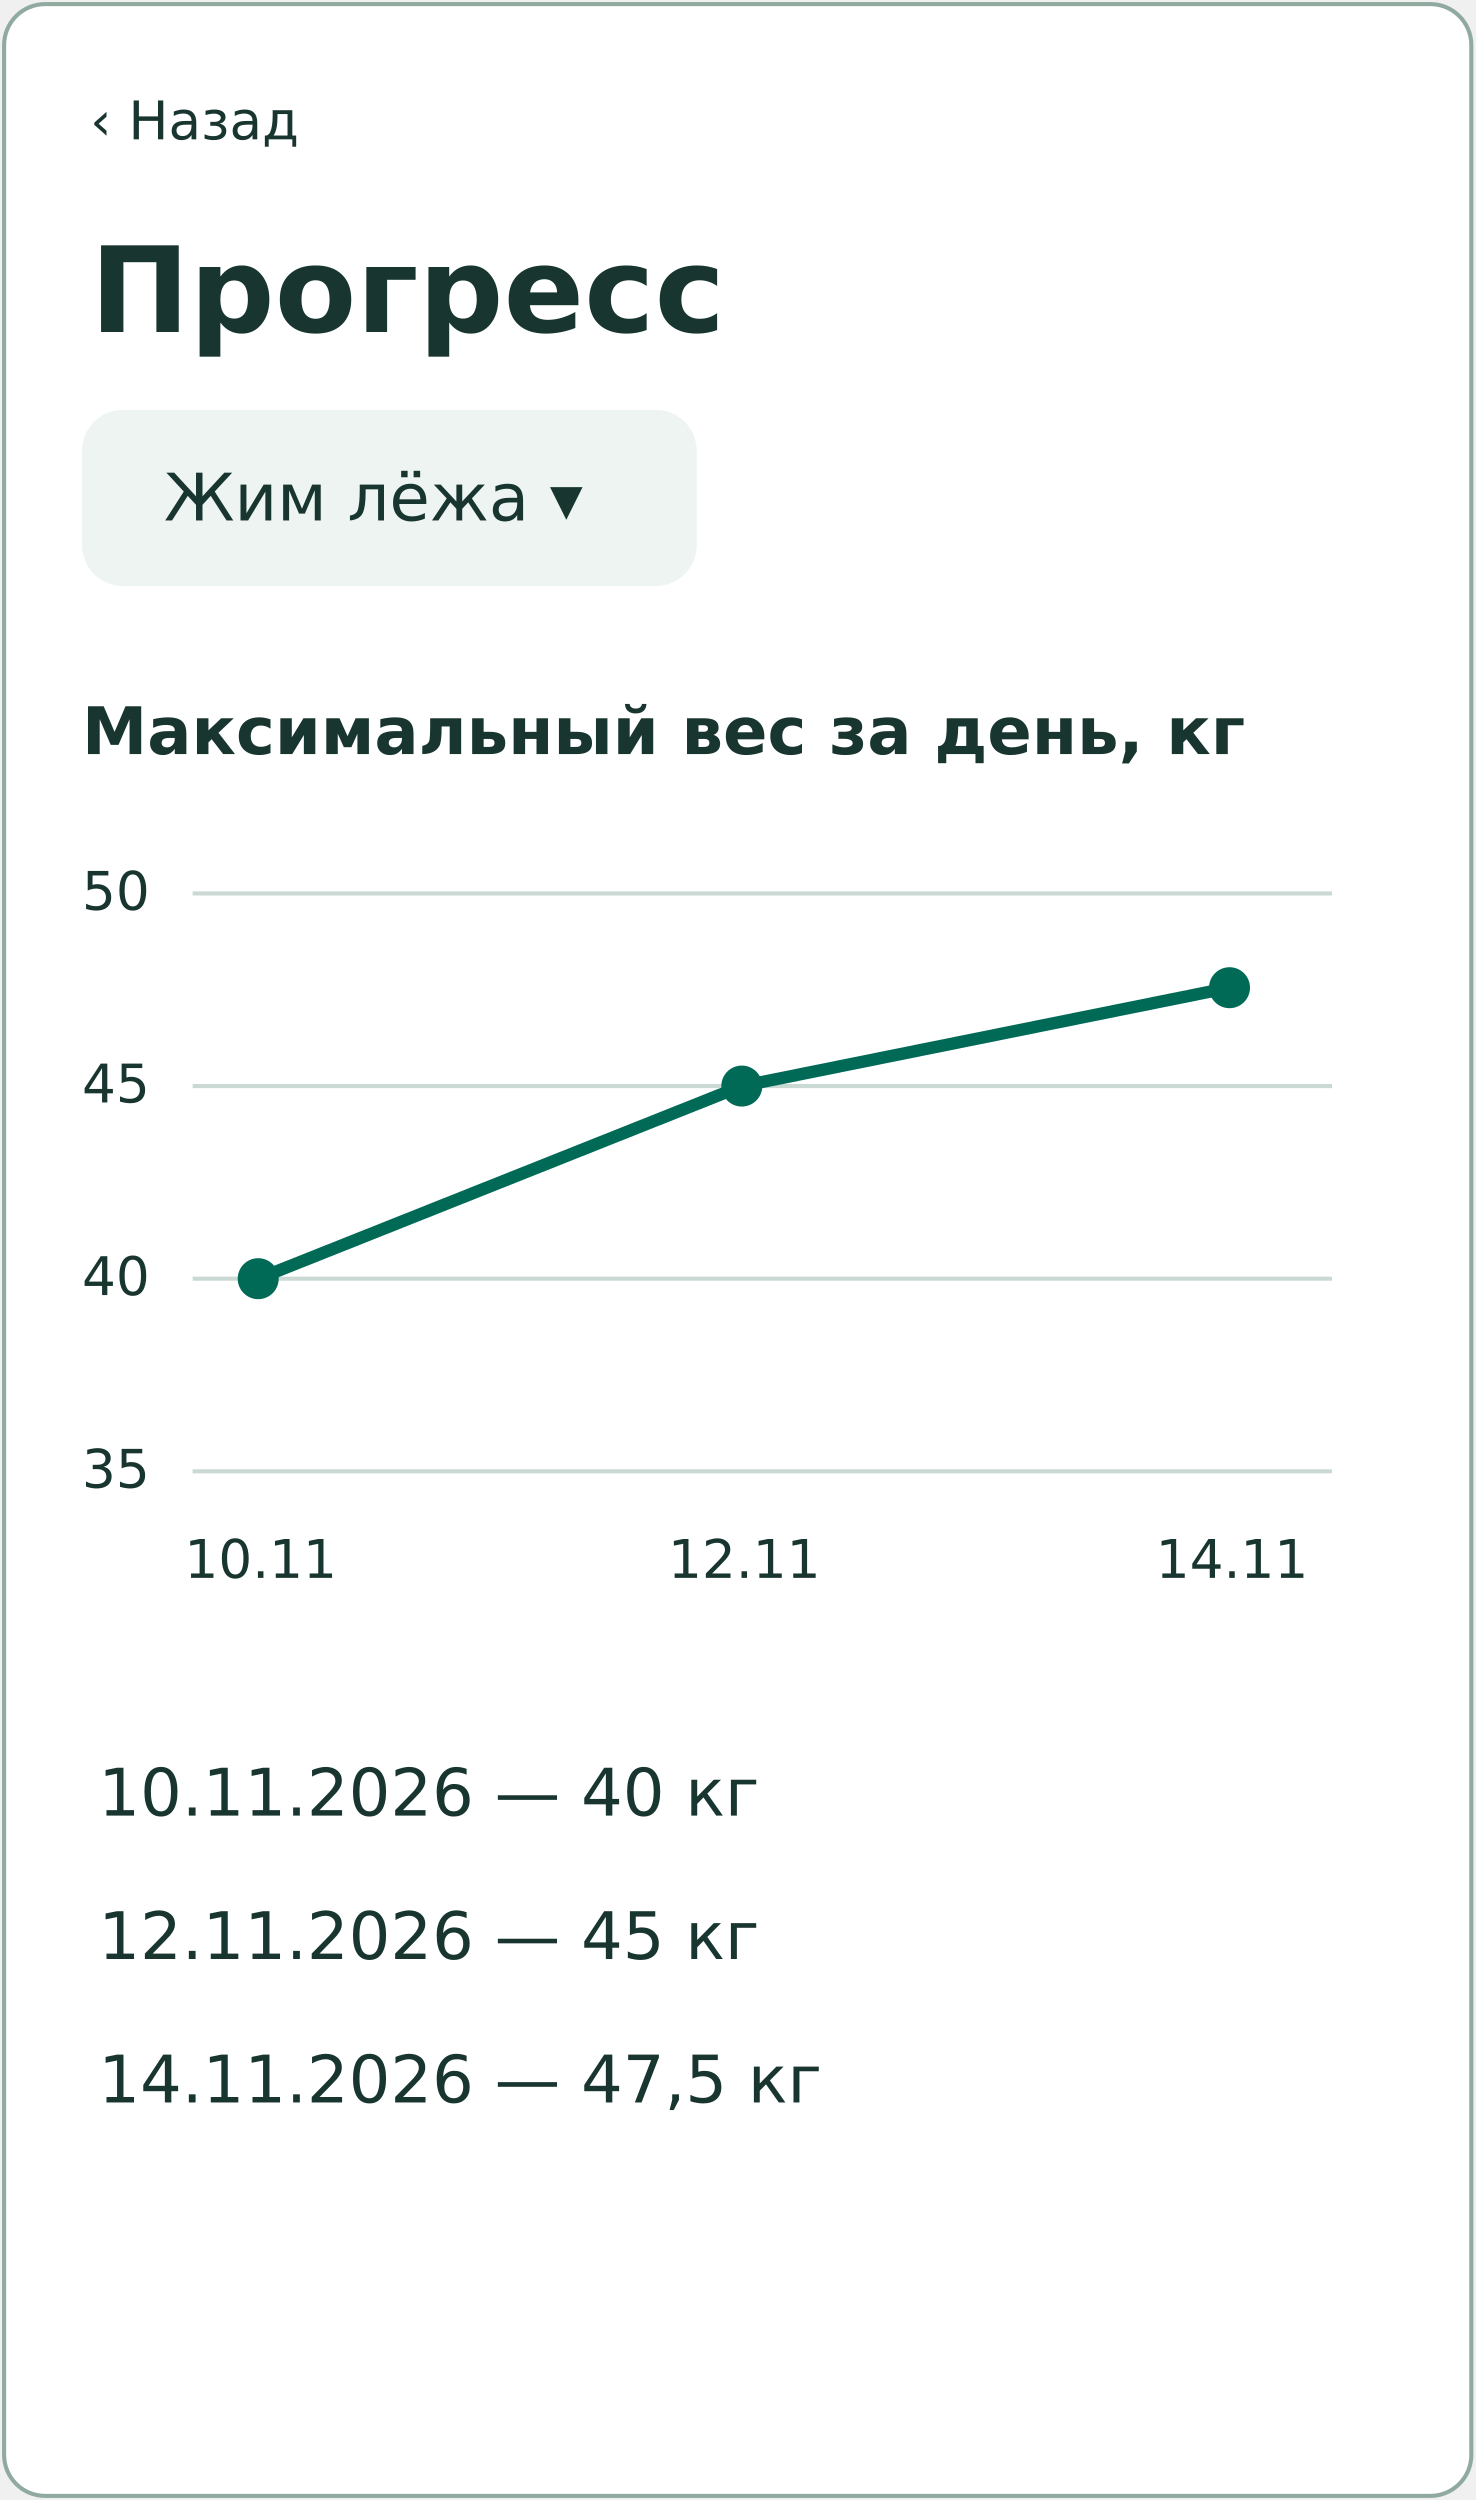
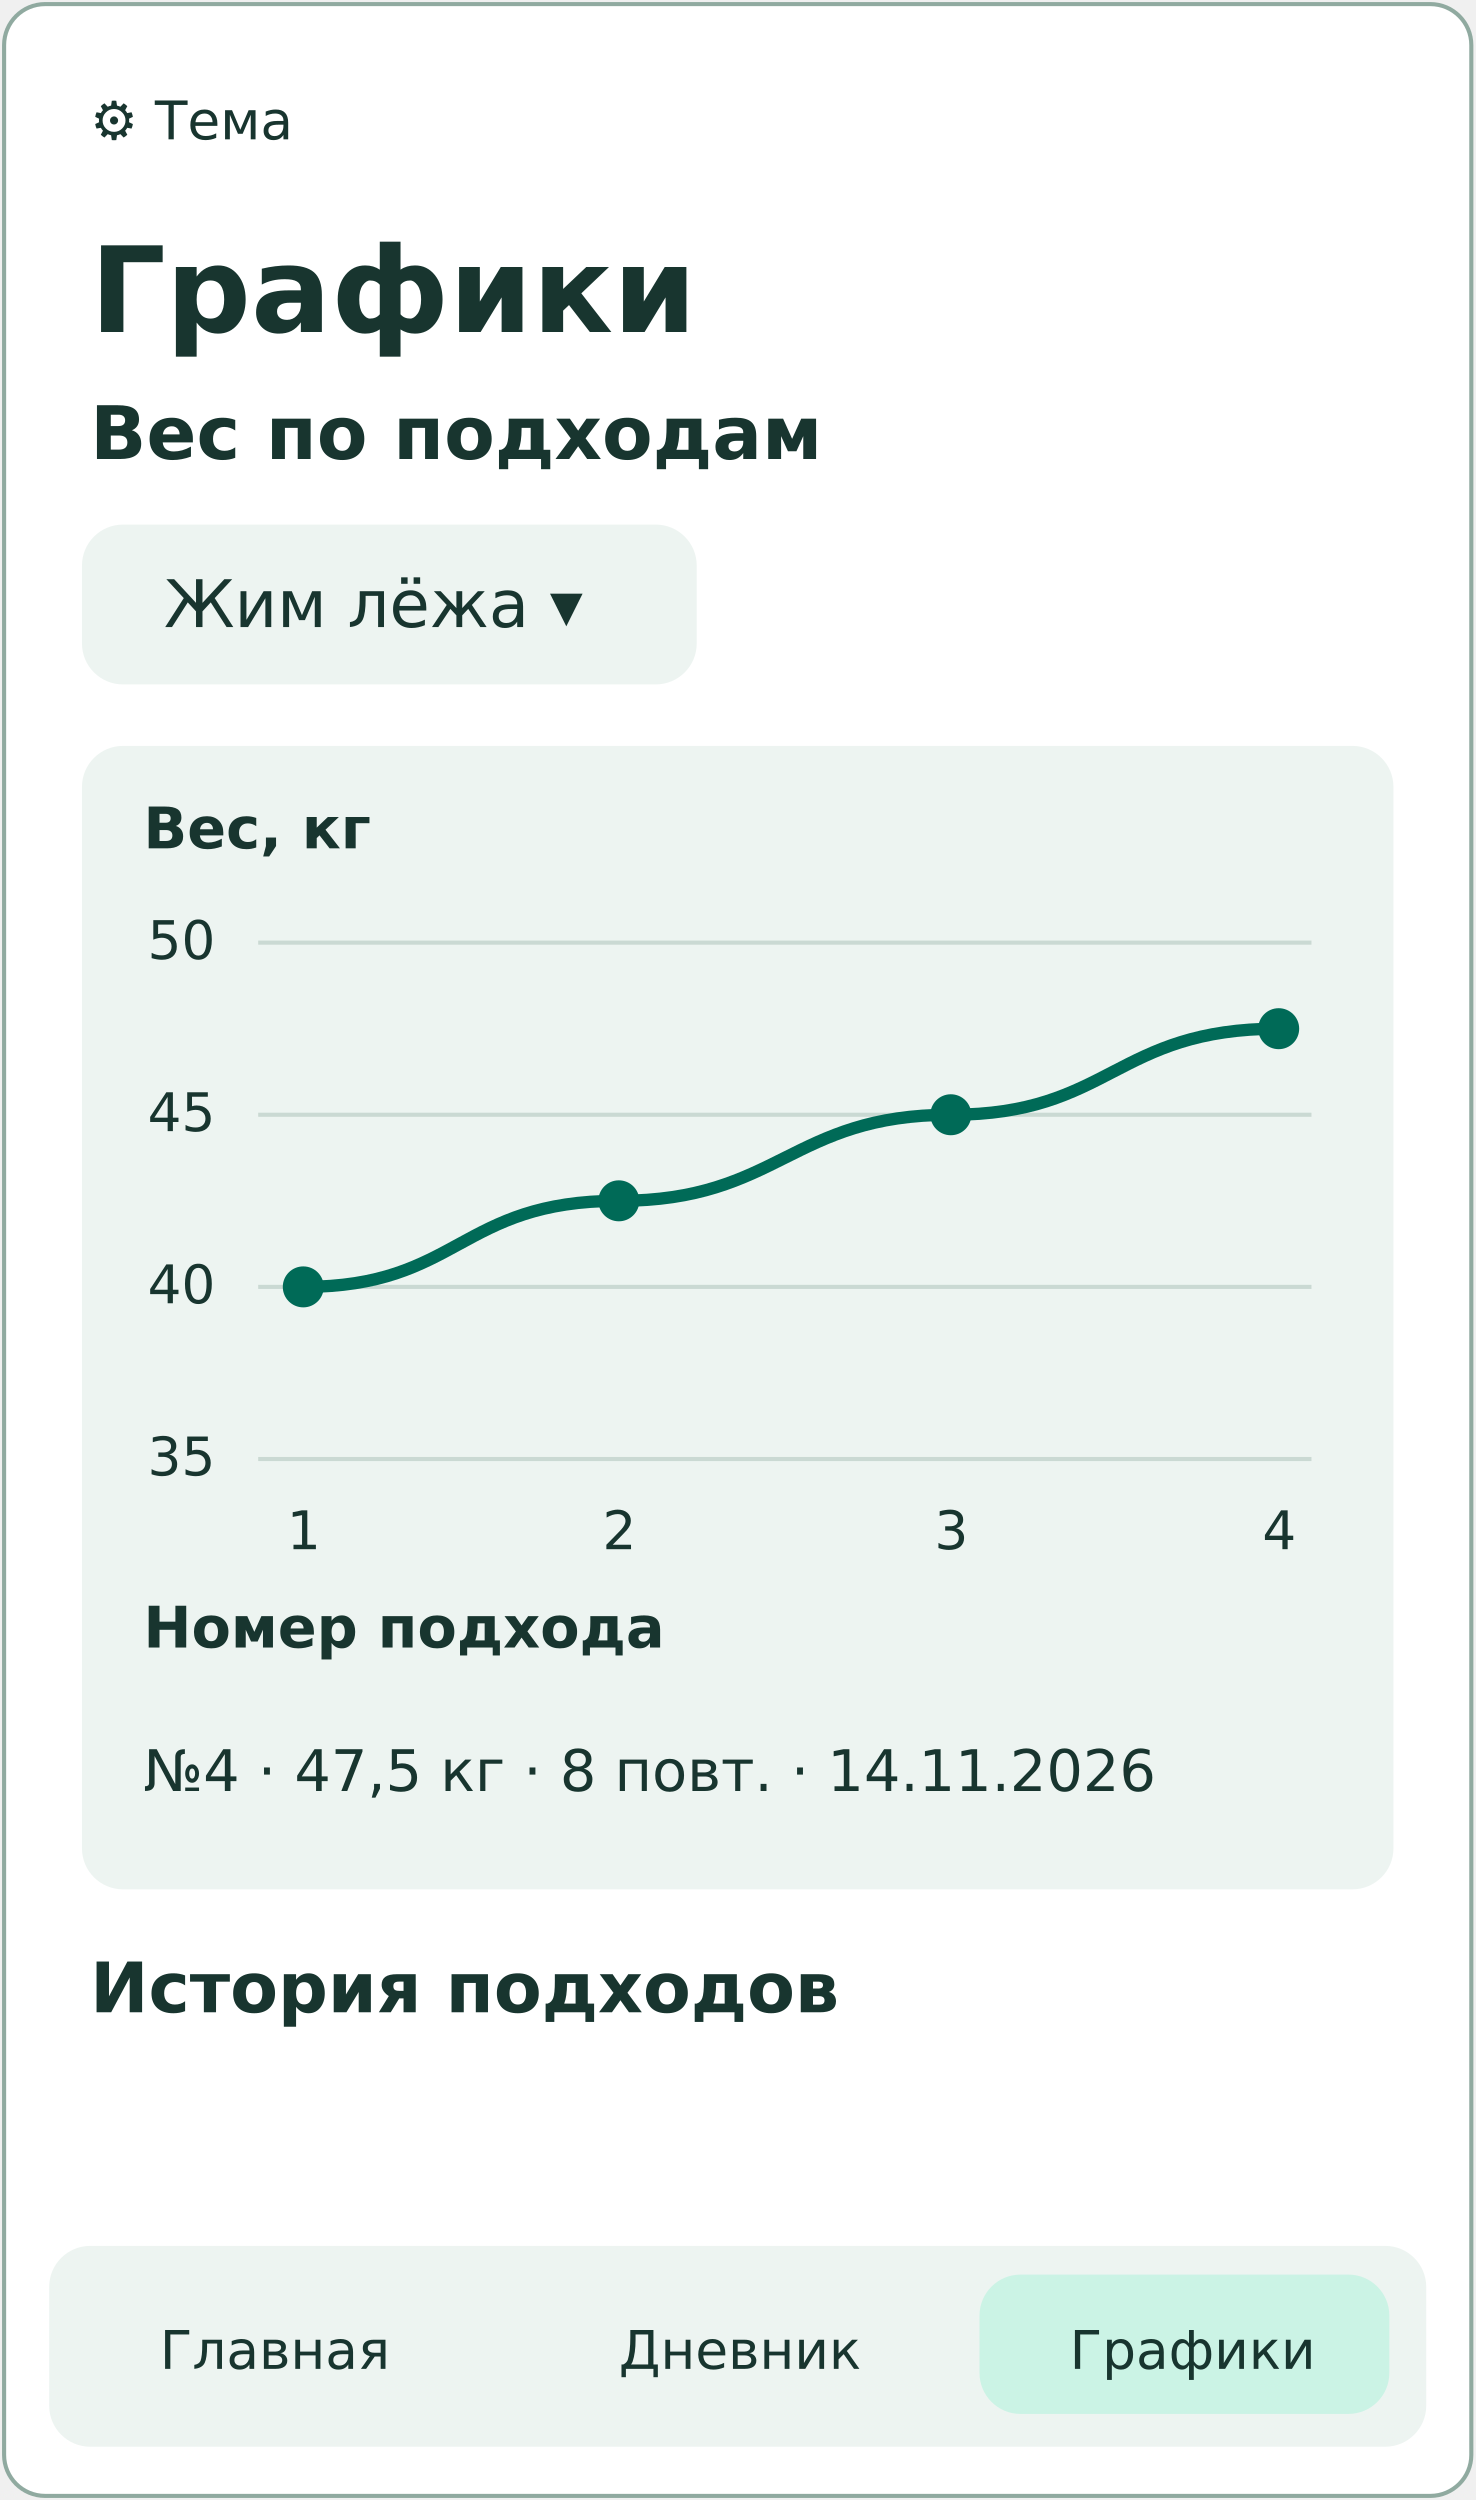
<svg xmlns="http://www.w3.org/2000/svg" width="360" height="610" viewBox="0 0 360 610">
  <rect x="1" y="1" width="358" height="608" rx="10" fill="#ffffff" stroke="#90aaa0" />
-   <text x="22" y="34" font-family="DejaVu Sans" font-size="13" font-weight="400" fill="#18352f">‹  Назад</text>
-   <text x="22" y="81" font-family="DejaVu Sans" font-size="29" font-weight="700" fill="#18352f">Прогресс</text>
-   <rect x="20" y="100" width="150" height="43" rx="10" fill="#edf4f1" stroke="none" />
-   <text x="40" y="127" font-family="DejaVu Sans" font-size="16" font-weight="400" fill="#18352f">Жим лёжа  ▾</text>
-   <text x="20" y="184" font-family="DejaVu Sans" font-size="16" font-weight="700" fill="#18352f">Максимальный вес за день, кг</text>
-   <text x="20" y="222" font-family="DejaVu Sans" font-size="13" font-weight="400" fill="#18352f">50</text>
-   <path d="M47 218H325" stroke="#cad9d3" />
-   <text x="20" y="269" font-family="DejaVu Sans" font-size="13" font-weight="400" fill="#18352f">45</text>
-   <path d="M47 265H325" stroke="#cad9d3" />
-   <text x="20" y="316" font-family="DejaVu Sans" font-size="13" font-weight="400" fill="#18352f">40</text>
-   <path d="M47 312H325" stroke="#cad9d3" />
-   <text x="20" y="363" font-family="DejaVu Sans" font-size="13" font-weight="400" fill="#18352f">35</text>
-   <path d="M47 359H325" stroke="#cad9d3" />
-   <polyline points="63,312 181,265 300,241" fill="none" stroke="#006a57" stroke-width="3" />
-   <circle cx="63" cy="312" r="5" fill="#006a57" />
-   <text x="45" y="385" font-family="DejaVu Sans" font-size="13" font-weight="400" fill="#18352f">10.11</text>
-   <circle cx="181" cy="265" r="5" fill="#006a57" />
-   <text x="163" y="385" font-family="DejaVu Sans" font-size="13" font-weight="400" fill="#18352f">12.11</text>
-   <circle cx="300" cy="241" r="5" fill="#006a57" />
-   <text x="282" y="385" font-family="DejaVu Sans" font-size="13" font-weight="400" fill="#18352f">14.11</text>
-   <text x="24" y="443" font-family="DejaVu Sans" font-size="16" font-weight="400" fill="#18352f">10.11.2026 — 40 кг</text>
-   <text x="24" y="478" font-family="DejaVu Sans" font-size="16" font-weight="400" fill="#18352f">12.11.2026 — 45 кг</text>
-   <text x="24" y="513" font-family="DejaVu Sans" font-size="16" font-weight="400" fill="#18352f">14.11.2026 — 47,5 кг</text>
+   <text x="22" y="34" font-family="DejaVu Sans" font-size="13" font-weight="400" fill="#18352f">⚙  Тема</text>
+   <text x="22" y="81" font-family="DejaVu Sans" font-size="29" font-weight="700" fill="#18352f">Графики</text>
+   <text x="22" y="112" font-family="DejaVu Sans" font-size="18" font-weight="700" fill="#18352f">Вес по подходам</text>
+   <rect x="20" y="128" width="150" height="39" rx="10" fill="#edf4f1" stroke="none" />
+   <text x="40" y="153" font-family="DejaVu Sans" font-size="16" font-weight="400" fill="#18352f">Жим лёжа  ▾</text>
+   <rect x="20" y="182" width="320" height="279" rx="10" fill="#edf4f1" stroke="none" />
+   <text x="35" y="207" font-family="DejaVu Sans" font-size="14" font-weight="700" fill="#18352f">Вес, кг</text>
+   <text x="36" y="234" font-family="DejaVu Sans" font-size="13" font-weight="400" fill="#18352f">50</text>
+   <path d="M63 230H320" stroke="#cad9d3" />
+   <text x="36" y="276" font-family="DejaVu Sans" font-size="13" font-weight="400" fill="#18352f">45</text>
+   <path d="M63 272H320" stroke="#cad9d3" />
+   <text x="36" y="318" font-family="DejaVu Sans" font-size="13" font-weight="400" fill="#18352f">40</text>
+   <path d="M63 314H320" stroke="#cad9d3" />
+   <text x="36" y="360" font-family="DejaVu Sans" font-size="13" font-weight="400" fill="#18352f">35</text>
+   <path d="M63 356H320" stroke="#cad9d3" />
+   <path d="M74 314 C112 314 112 293 151 293 S193 272 232 272 S272 251 312 251" fill="none" stroke="#006a57" stroke-width="3" />
+   <circle cx="74" cy="314" r="5" fill="#006a57" />
+   <text x="70" y="378" font-family="DejaVu Sans" font-size="13" font-weight="400" fill="#18352f">1</text>
+   <circle cx="151" cy="293" r="5" fill="#006a57" />
+   <text x="147" y="378" font-family="DejaVu Sans" font-size="13" font-weight="400" fill="#18352f">2</text>
+   <circle cx="232" cy="272" r="5" fill="#006a57" />
+   <text x="228" y="378" font-family="DejaVu Sans" font-size="13" font-weight="400" fill="#18352f">3</text>
+   <circle cx="312" cy="251" r="5" fill="#006a57" />
+   <text x="308" y="378" font-family="DejaVu Sans" font-size="13" font-weight="400" fill="#18352f">4</text>
+   <text x="35" y="402" font-family="DejaVu Sans" font-size="14" font-weight="700" fill="#18352f">Номер подхода</text>
+   <text x="35" y="437" font-family="DejaVu Sans" font-size="14" font-weight="400" fill="#18352f">№4 · 47,5 кг · 8 повт. · 14.11.2026</text>
+   <text x="22" y="491" font-family="DejaVu Sans" font-size="17" font-weight="700" fill="#18352f">История подходов</text>
+   <rect x="12" y="548" width="336" height="49" rx="10" fill="#edf4f1" stroke="none" />
+   <rect x="239" y="555" width="100" height="34" rx="10" fill="#cbf3e5" stroke="none" />
+   <text x="39" y="578" font-family="DejaVu Sans" font-size="13" font-weight="400" fill="#18352f">Главная</text>
+   <text x="151" y="578" font-family="DejaVu Sans" font-size="13" font-weight="400" fill="#18352f">Дневник</text>
+   <text x="261" y="578" font-family="DejaVu Sans" font-size="13" font-weight="400" fill="#18352f">Графики</text>
</svg>
